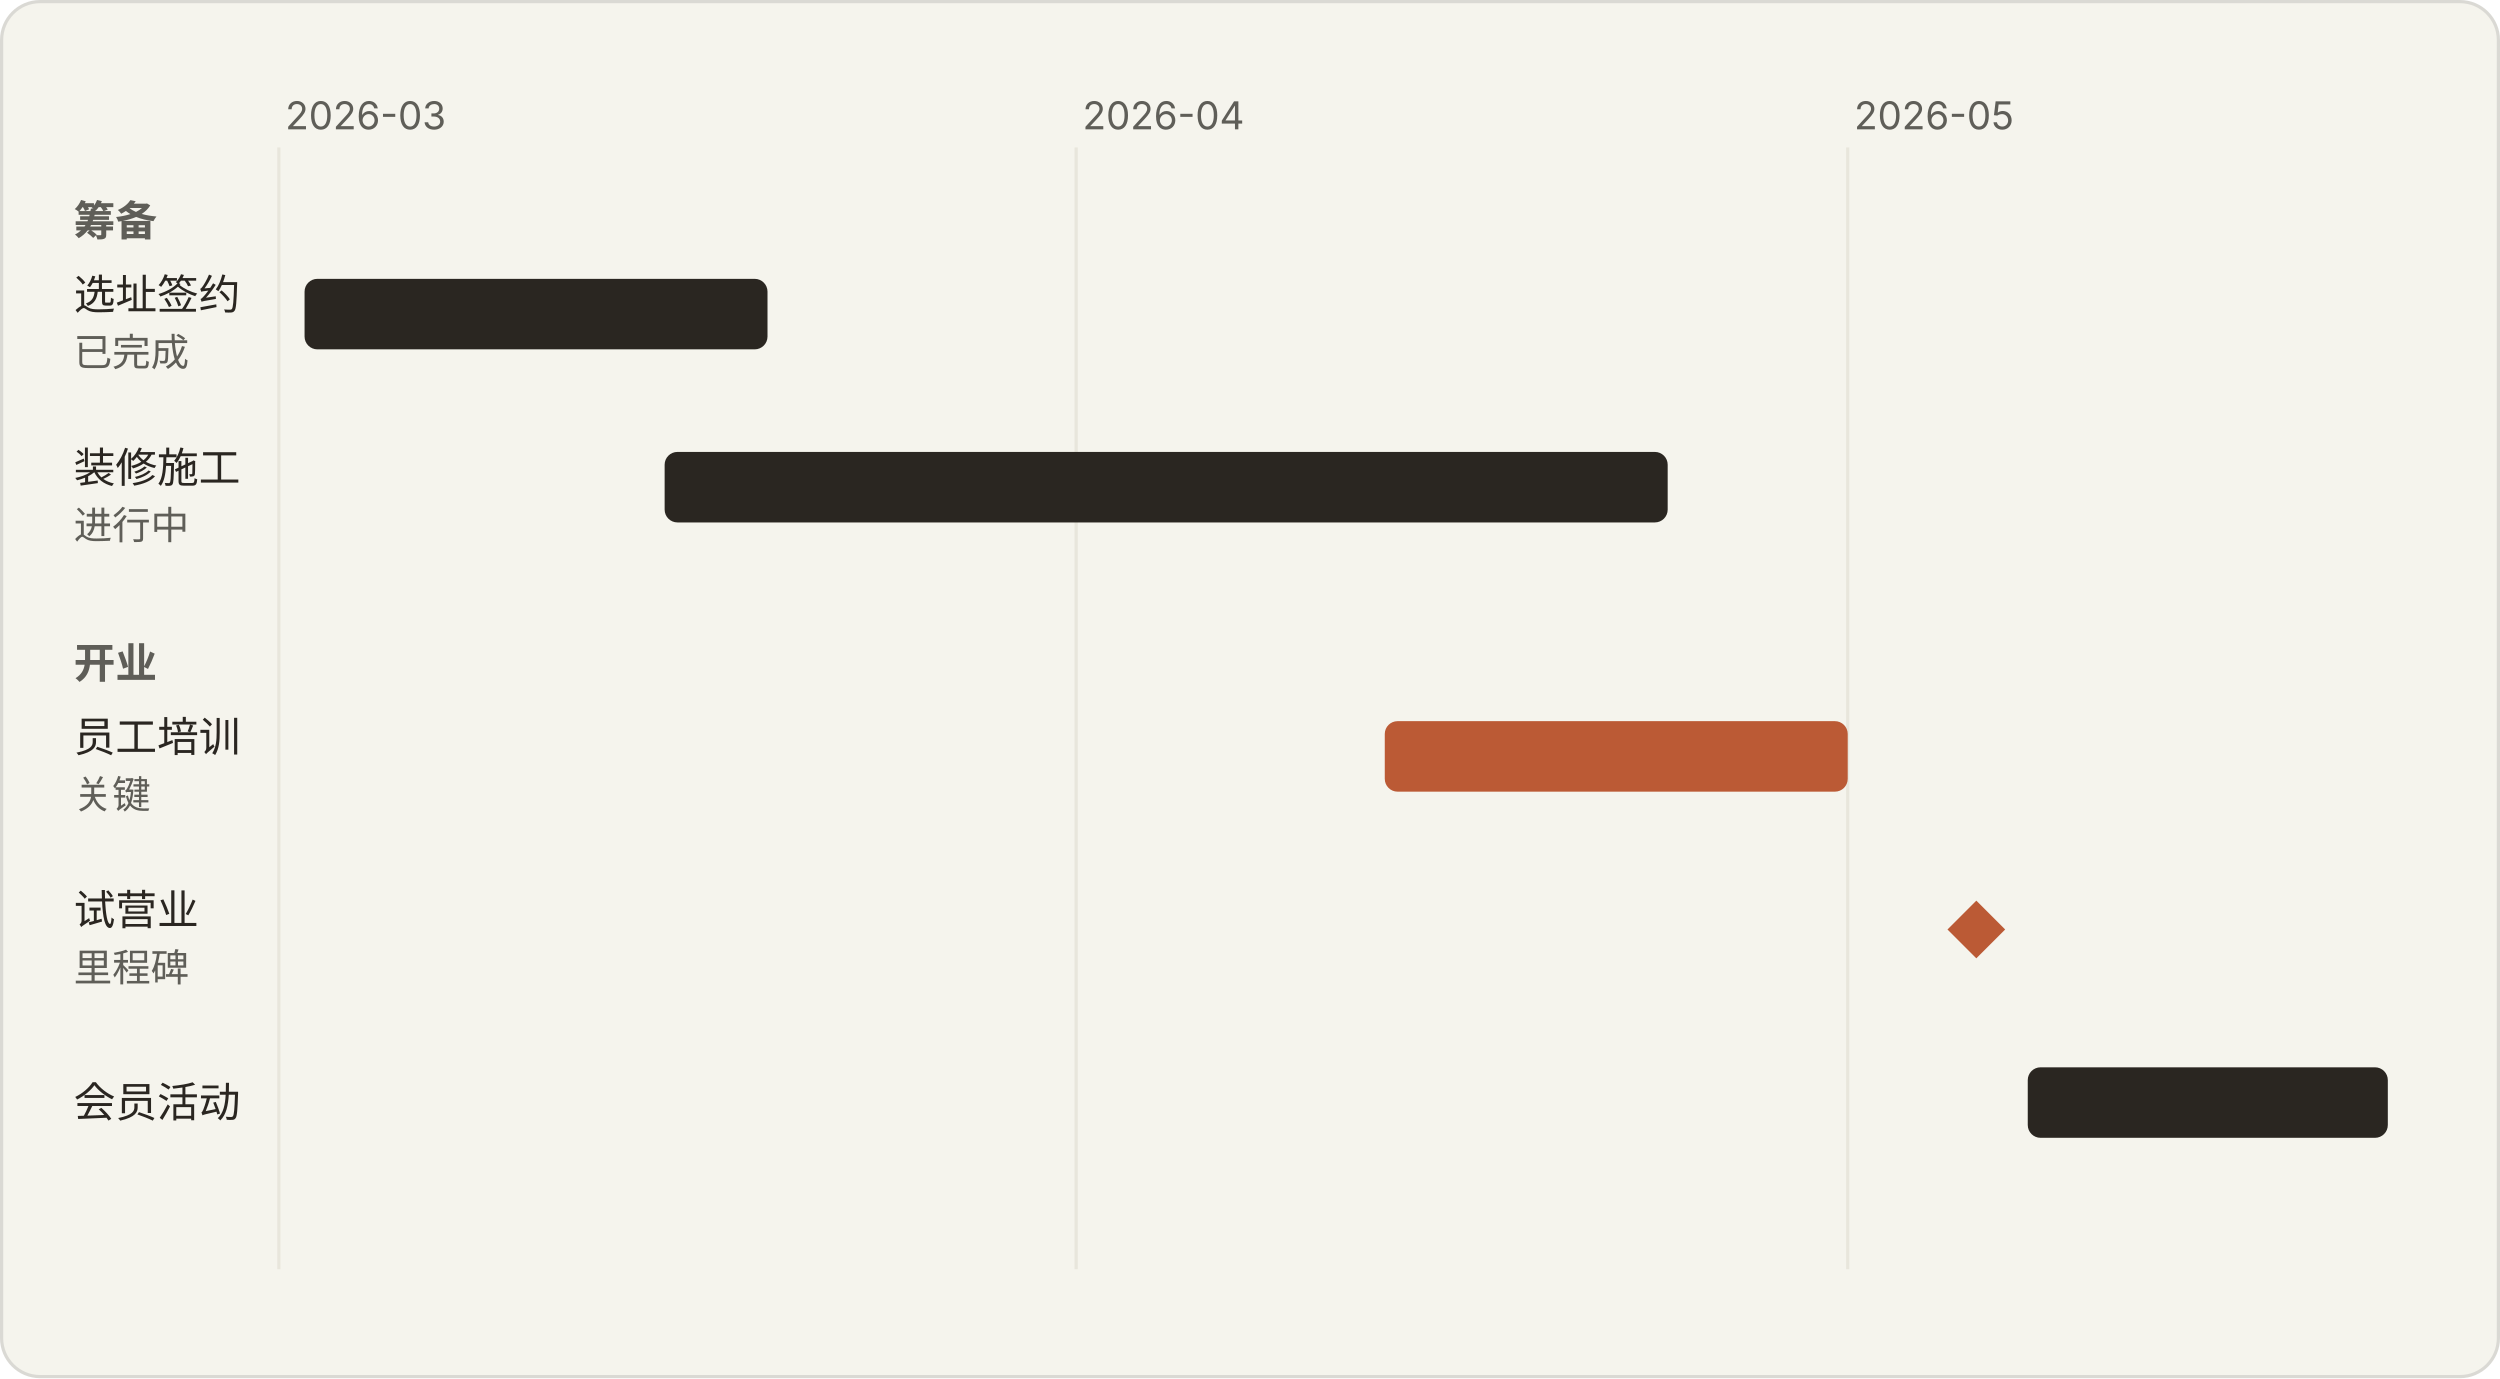
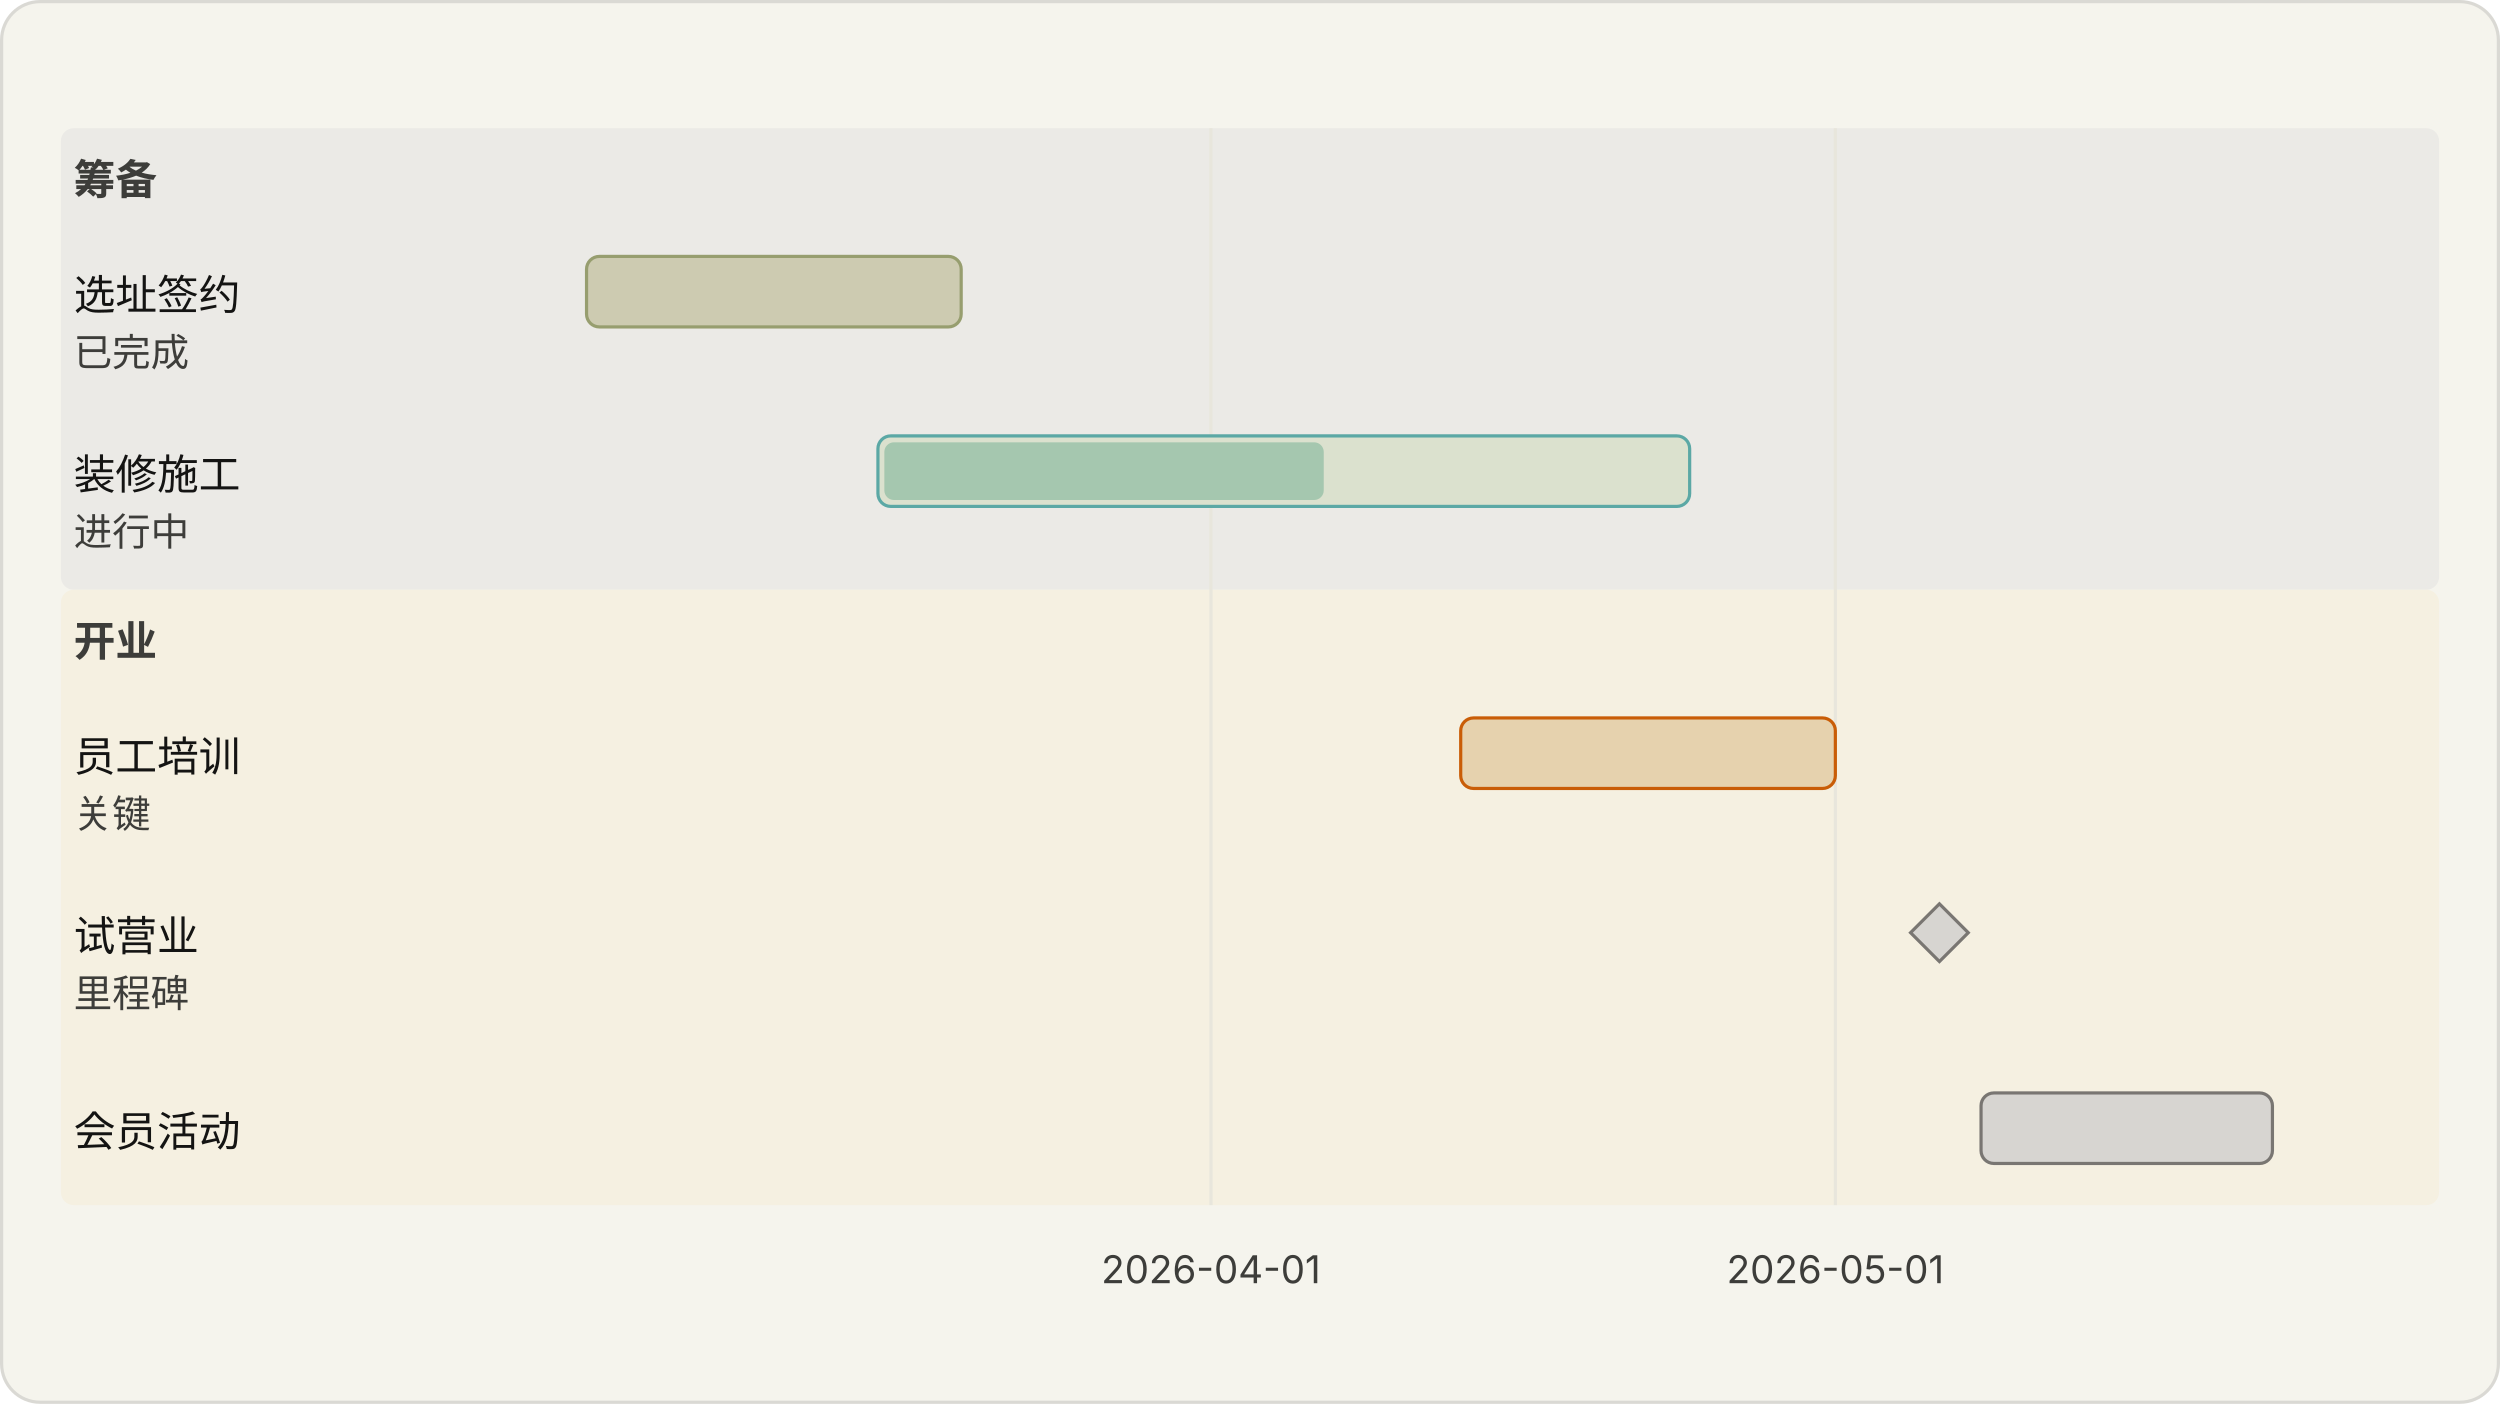
- <svg xmlns="http://www.w3.org/2000/svg" width="780" height="430" viewBox="0 0 780 430" font-family="system-ui, -apple-system, BlinkMacSystemFont, &quot;Segoe UI&quot;, &quot;Noto Sans SC&quot;, &quot;Microsoft YaHei&quot;, sans-serif" role="img" lang="zh-CN">
-   <rect x="0.5" y="0.5" width="779" height="429" rx="12" fill="#f5f4ed" stroke="#dad9d4" />
+ <svg xmlns="http://www.w3.org/2000/svg" width="780" height="438" viewBox="0 0 780 438" font-family="system-ui, -apple-system, BlinkMacSystemFont, &quot;Segoe UI&quot;, &quot;Noto Sans SC&quot;, &quot;Microsoft YaHei&quot;, sans-serif" role="img" lang="zh-CN">
+   <rect x="0.5" y="0.5" width="779" height="437" rx="12" fill="#f5f4ed" stroke="#dad9d4" />
  <g transform="translate(11 16)">
-     <svg width="758" height="398" viewBox="0 0 758 398" font-family="system-ui, -apple-system, BlinkMacSystemFont, &quot;Segoe UI&quot;, &quot;Noto Sans SC&quot;, &quot;Microsoft YaHei&quot;, sans-serif" role="img" aria-labelledby="g-diagram-gantt-title">
-       <line x1="76" y1="30" x2="76" y2="380" stroke="#e8e6dc" stroke-width="1" />
-       <text x="78" y="20" dominant-baseline="middle" text-anchor="start" font-size="12" font-weight="400" fill="#5f5e58">2026-03</text>
-       <line x1="324.756" y1="30" x2="324.756" y2="380" stroke="#e8e6dc" stroke-width="1" />
-       <text x="326.756" y="20" dominant-baseline="middle" text-anchor="start" font-size="12" font-weight="400" fill="#5f5e58">2026-04</text>
-       <line x1="565.488" y1="30" x2="565.488" y2="380" stroke="#e8e6dc" stroke-width="1" />
-       <text x="567.488" y="20" dominant-baseline="middle" text-anchor="start" font-size="12" font-weight="400" fill="#5f5e58">2026-05</text>
-       <text x="12" y="53" dominant-baseline="middle" text-anchor="start" font-size="13" font-weight="600" fill="#5f5e58">筹备</text>
-       <text x="12" y="76" dominant-baseline="middle" text-anchor="start" font-size="13" font-weight="400" fill="#2a2621">选址签约</text>
-       <text x="12" y="94" dominant-baseline="middle" text-anchor="start" font-size="12" font-weight="400" fill="#5f5e58">已完成</text>
-       <rect x="84.024" y="71" width="144.439" height="22" fill="#2a2621" stroke="none" rx="4" />
-       <text x="12" y="130" dominant-baseline="middle" text-anchor="start" font-size="13" font-weight="400" fill="#2a2621">装修施工</text>
-       <text x="12" y="148" dominant-baseline="middle" text-anchor="start" font-size="12" font-weight="400" fill="#5f5e58">进行中</text>
-       <rect x="196.366" y="125" width="312.951" height="22" fill="#2a2621" stroke="none" rx="4" />
-       <text x="12" y="191" dominant-baseline="middle" text-anchor="start" font-size="13" font-weight="600" fill="#5f5e58">开业</text>
-       <text x="12" y="214" dominant-baseline="middle" text-anchor="start" font-size="13" font-weight="400" fill="#2a2621">员工培训</text>
-       <text x="12" y="232" dominant-baseline="middle" text-anchor="start" font-size="12" font-weight="400" fill="#5f5e58">关键</text>
-       <rect x="421.049" y="209" width="144.439" height="22" fill="#bb5a35" stroke="none" rx="4" />
-       <text x="12" y="268" dominant-baseline="middle" text-anchor="start" font-size="13" font-weight="400" fill="#2a2621">试营业</text>
-       <text x="12" y="286" dominant-baseline="middle" text-anchor="start" font-size="12" font-weight="400" fill="#5f5e58">里程碑</text>
-       <polygon points="605.61,265 614.61,274 605.61,283 596.61,274" fill="#bb5a35" />
-       <text x="12" y="328" dominant-baseline="middle" text-anchor="start" font-size="13" font-weight="400" fill="#2a2621">会员活动</text>
-       <rect x="621.659" y="317" width="112.341" height="22" fill="#2a2621" stroke="none" rx="4" />
+     <svg width="758" height="406" viewBox="0 0 758 406" font-family="system-ui, -apple-system, BlinkMacSystemFont, &quot;Segoe UI&quot;, &quot;Noto Sans SC&quot;, &quot;Microsoft YaHei&quot;, sans-serif" role="img" aria-labelledby="g-diagram-gantt-title">
+       <rect x="8" y="24" width="742" height="144" rx="4" fill="#ebeae6" data-kc-kind="frame" data-kc-id="section:0" />
+       <rect x="8" y="168" width="742" height="192" rx="4" fill="#f5f0e1" data-kc-kind="frame" data-kc-id="section:1" />
+       <line x1="366.815" x2="366.815" y1="24" y2="360" stroke="#e8e6dc" />
+       <text x="366.815" y="380" dominant-baseline="central" text-anchor="middle" font-size="12" font-weight="400" fill="#3d3d3a">2026-04-01</text>
+       <line x1="561.63" x2="561.63" y1="24" y2="360" stroke="#e8e6dc" />
+       <text x="561.63" y="380" dominant-baseline="central" text-anchor="middle" font-size="12" font-weight="400" fill="#3d3d3a">2026-05-01</text>
+       <text x="12" y="39" dominant-baseline="central" text-anchor="start" font-size="13" font-weight="600" fill="#3d3d3a">筹备</text>
+       <text x="12" y="183" dominant-baseline="central" text-anchor="start" font-size="13" font-weight="600" fill="#3d3d3a">开业</text>
+       <text x="12" y="75" dominant-baseline="central" text-anchor="start" font-size="13" font-weight="400" fill="#141413">选址签约</text>
+       <text x="12" y="93" dominant-baseline="central" text-anchor="start" font-size="12" font-weight="400" fill="#3d3d3a">已完成</text>
+       <rect x="172" y="64" width="116.889" height="22" fill="#cdcbb1" stroke="#979e6f" rx="4" data-kc-kind="node" data-kc-id="site" />
+       <text x="12" y="131" dominant-baseline="central" text-anchor="start" font-size="13" font-weight="400" fill="#141413">装修施工</text>
+       <text x="12" y="149" dominant-baseline="central" text-anchor="start" font-size="12" font-weight="400" fill="#3d3d3a">进行中</text>
+       <rect x="262.914" y="120" width="253.259" height="22" fill="#dbe1ce" stroke="#5ba8a5" rx="4" data-kc-kind="node" data-kc-id="build" />
+       <rect x="264.914" y="122" width="137.093" height="18" fill="#a5c7af" rx="3" pointer-events="none" />
+       <text x="12" y="219" dominant-baseline="central" text-anchor="start" font-size="13" font-weight="400" fill="#141413">员工培训</text>
+       <text x="12" y="237" dominant-baseline="central" text-anchor="start" font-size="12" font-weight="400" fill="#3d3d3a">关键</text>
+       <rect x="444.741" y="208" width="116.889" height="22" fill="#e6d2ae" stroke="#c95d07" rx="4" data-kc-kind="node" data-kc-id="train" />
+       <text x="12" y="275" dominant-baseline="central" text-anchor="start" font-size="13" font-weight="400" fill="#141413">试营业</text>
+       <text x="12" y="293" dominant-baseline="central" text-anchor="start" font-size="12" font-weight="400" fill="#3d3d3a">里程碑</text>
+       <polygon points="594.099,266 603.099,275 594.099,284 585.099,275" fill="#d7d5d1" stroke="#797672" data-kc-kind="node" data-kc-id="soft" />
+       <text x="12" y="336" dominant-baseline="central" text-anchor="start" font-size="13" font-weight="400" fill="#141413">会员活动</text>
+       <rect x="607.086" y="325" width="90.914" height="22" fill="#d7d5d1" stroke="#797672" rx="4" data-kc-kind="node" data-kc-id="promo" />
    </svg>
  </g>
</svg>
